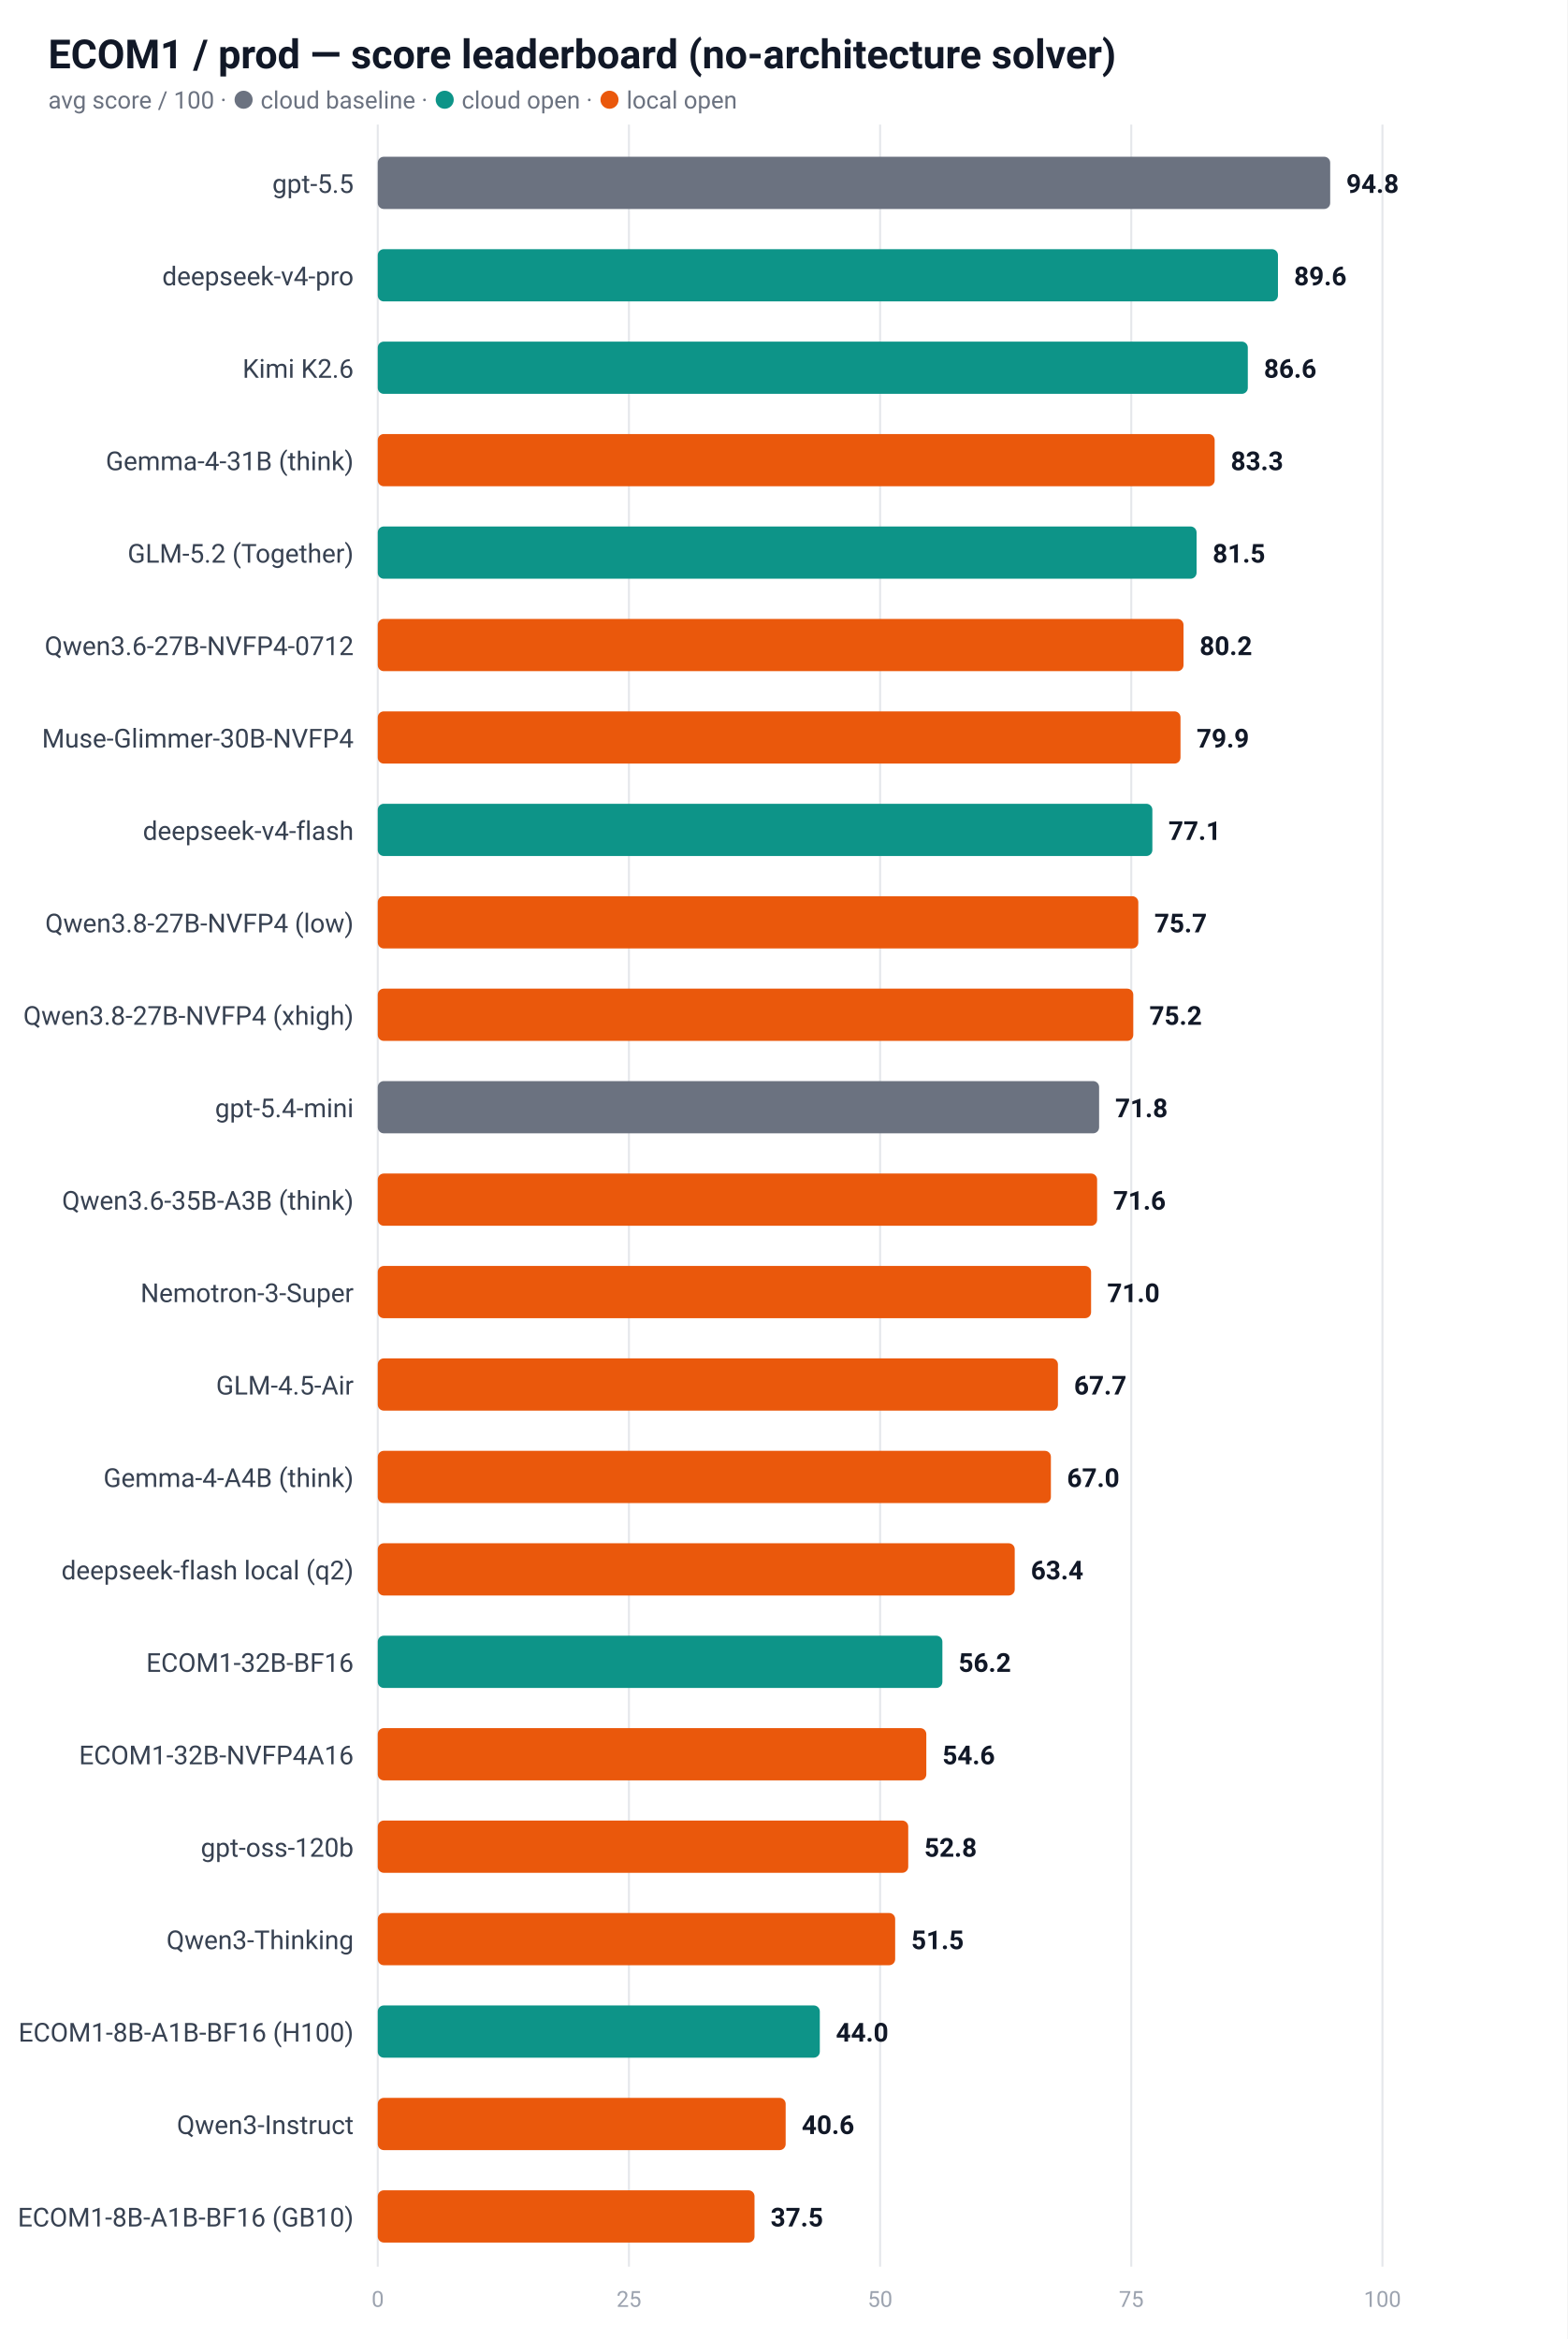
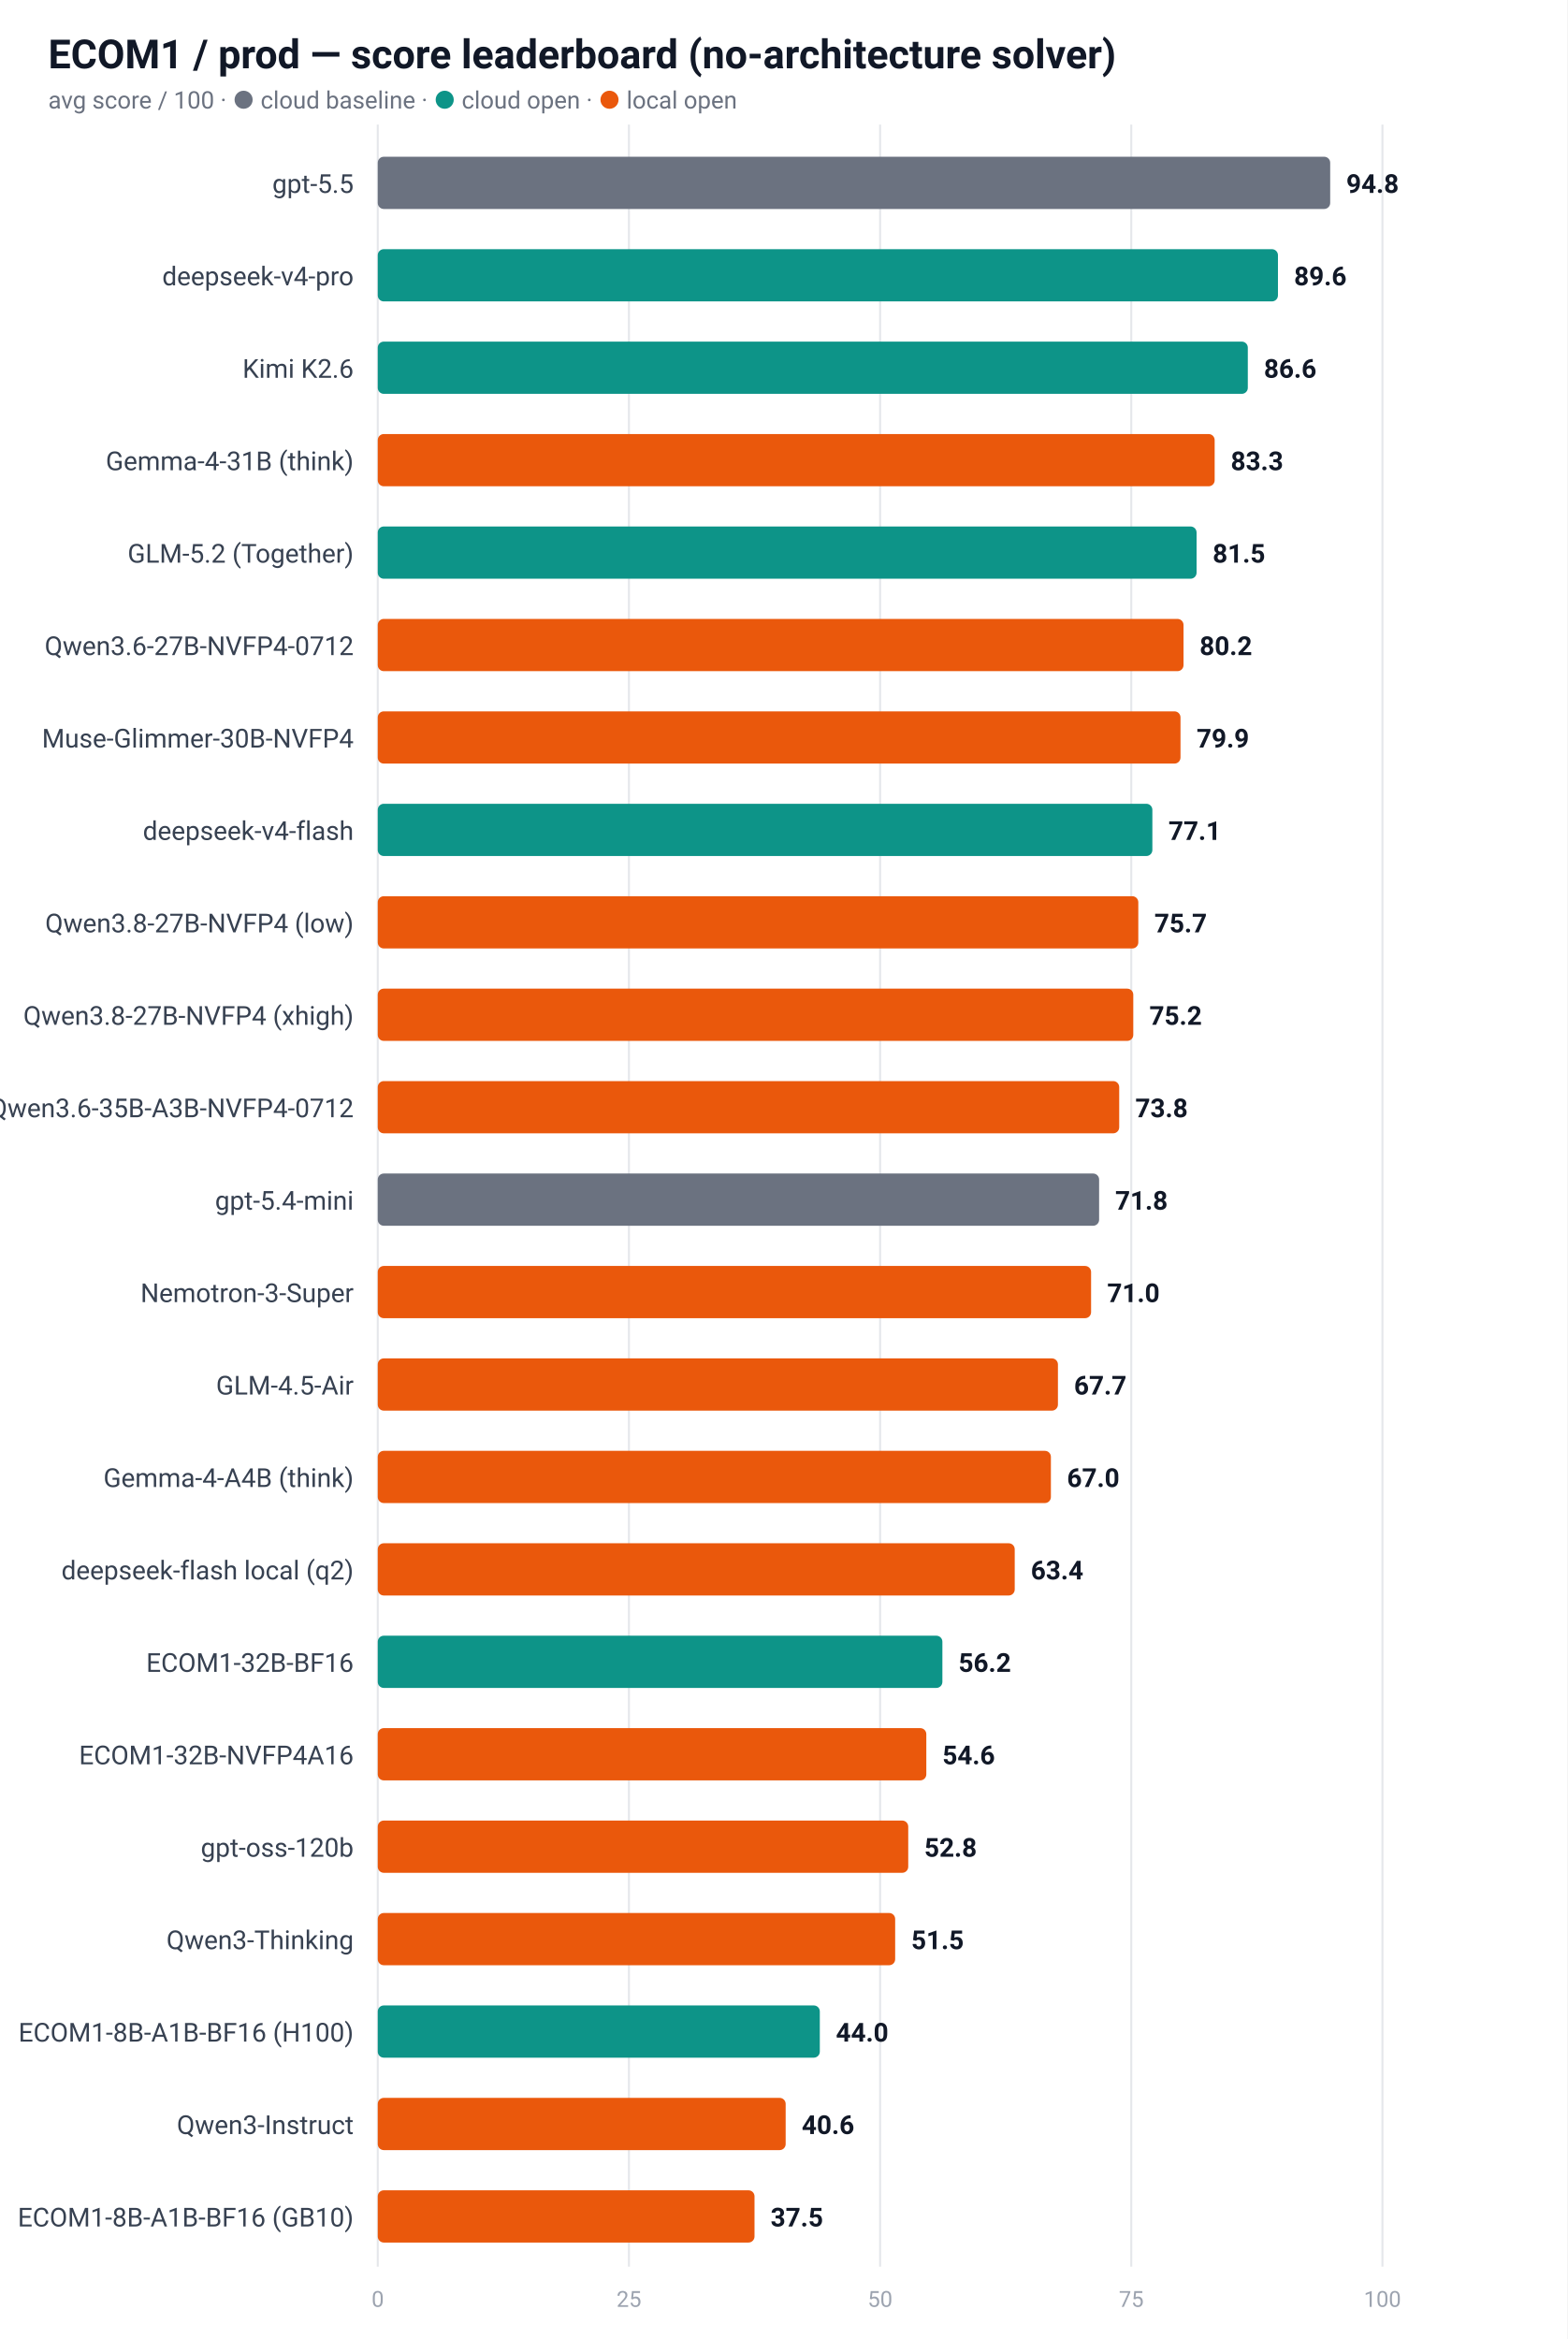
<svg xmlns="http://www.w3.org/2000/svg" width="780" height="1164" font-family="-apple-system,Segoe UI,Roboto,sans-serif">
  <rect width="780" height="1164" fill="#ffffff" />
  <text x="24" y="34" font-size="20" font-weight="700" fill="#111827">ECOM1 / prod — score leaderboard (no-architecture solver)</text>
  <text x="24" y="54" font-size="12" fill="#6b7280">avg score / 100 · <tspan fill="#6b7280">●</tspan> cloud baseline · <tspan fill="#0d9488">●</tspan> cloud open · <tspan fill="#ea580c">●</tspan> local open</text>
  <line x1="188" y1="62" x2="188" y2="1128" stroke="#e5e7eb" />
  <text x="188" y="1148" font-size="11" fill="#9ca3af" text-anchor="middle">0</text>
  <line x1="313" y1="62" x2="313" y2="1128" stroke="#e5e7eb" />
  <text x="313" y="1148" font-size="11" fill="#9ca3af" text-anchor="middle">25</text>
  <line x1="438" y1="62" x2="438" y2="1128" stroke="#e5e7eb" />
  <text x="438" y="1148" font-size="11" fill="#9ca3af" text-anchor="middle">50</text>
  <line x1="563" y1="62" x2="563" y2="1128" stroke="#e5e7eb" />
  <text x="563" y="1148" font-size="11" fill="#9ca3af" text-anchor="middle">75</text>
  <line x1="688" y1="62" x2="688" y2="1128" stroke="#e5e7eb" />
  <text x="688" y="1148" font-size="11" fill="#9ca3af" text-anchor="middle">100</text>
  <text x="176" y="96" font-size="13" fill="#374151" text-anchor="end">gpt-5.5</text>
  <rect x="188" y="78" width="474" height="26" rx="3" fill="#6b7280" />
  <text x="670" y="96" font-size="13" font-weight="700" fill="#111827">94.8</text>
  <text x="176" y="142" font-size="13" fill="#374151" text-anchor="end">deepseek-v4-pro</text>
  <rect x="188" y="124" width="448" height="26" rx="3" fill="#0d9488" />
  <text x="644" y="142" font-size="13" font-weight="700" fill="#111827">89.6</text>
  <text x="176" y="188" font-size="13" fill="#374151" text-anchor="end">Kimi K2.6</text>
  <rect x="188" y="170" width="433" height="26" rx="3" fill="#0d9488" />
  <text x="629" y="188" font-size="13" font-weight="700" fill="#111827">86.6</text>
  <text x="176" y="234" font-size="13" fill="#374151" text-anchor="end">Gemma-4-31B (think)</text>
  <rect x="188" y="216" width="416.5" height="26" rx="3" fill="#ea580c" />
  <text x="612.5" y="234" font-size="13" font-weight="700" fill="#111827">83.3</text>
  <text x="176" y="280" font-size="13" fill="#374151" text-anchor="end">GLM-5.2 (Together)</text>
  <rect x="188" y="262" width="407.5" height="26" rx="3" fill="#0d9488" />
  <text x="603.5" y="280" font-size="13" font-weight="700" fill="#111827">81.5</text>
  <text x="176" y="326" font-size="13" fill="#374151" text-anchor="end">Qwen3.6-27B-NVFP4-0712</text>
  <rect x="188" y="308" width="401" height="26" rx="3" fill="#ea580c" />
  <text x="597" y="326" font-size="13" font-weight="700" fill="#111827">80.2</text>
  <text x="176" y="372" font-size="13" fill="#374151" text-anchor="end">Muse-Glimmer-30B-NVFP4</text>
  <rect x="188" y="354" width="399.5" height="26" rx="3" fill="#ea580c" />
  <text x="595.5" y="372" font-size="13" font-weight="700" fill="#111827">79.9</text>
  <text x="176" y="418" font-size="13" fill="#374151" text-anchor="end">deepseek-v4-flash</text>
  <rect x="188" y="400" width="385.5" height="26" rx="3" fill="#0d9488" />
  <text x="581.5" y="418" font-size="13" font-weight="700" fill="#111827">77.1</text>
  <text x="176" y="464" font-size="13" fill="#374151" text-anchor="end">Qwen3.8-27B-NVFP4 (low)</text>
  <rect x="188" y="446" width="378.5" height="26" rx="3" fill="#ea580c" />
  <text x="574.5" y="464" font-size="13" font-weight="700" fill="#111827">75.7</text>
  <text x="176" y="510" font-size="13" fill="#374151" text-anchor="end">Qwen3.8-27B-NVFP4 (xhigh)</text>
  <rect x="188" y="492" width="376" height="26" rx="3" fill="#ea580c" />
  <text x="572" y="510" font-size="13" font-weight="700" fill="#111827">75.2</text>
-   <text x="176" y="556" font-size="13" fill="#374151" text-anchor="end">gpt-5.4-mini</text>
-   <rect x="188" y="538" width="359" height="26" rx="3" fill="#6b7280" />
-   <text x="555" y="556" font-size="13" font-weight="700" fill="#111827">71.8</text>
-   <text x="176" y="602" font-size="13" fill="#374151" text-anchor="end">Qwen3.6-35B-A3B (think)</text>
-   <rect x="188" y="584" width="358" height="26" rx="3" fill="#ea580c" />
-   <text x="554" y="602" font-size="13" font-weight="700" fill="#111827">71.6</text>
+   <text x="176" y="556" font-size="13" fill="#374151" text-anchor="end">Qwen3.6-35B-A3B-NVFP4-0712</text>
+   <rect x="188" y="538" width="369" height="26" rx="3" fill="#ea580c" />
+   <text x="565" y="556" font-size="13" font-weight="700" fill="#111827">73.8</text>
+   <text x="176" y="602" font-size="13" fill="#374151" text-anchor="end">gpt-5.4-mini</text>
+   <rect x="188" y="584" width="359" height="26" rx="3" fill="#6b7280" />
+   <text x="555" y="602" font-size="13" font-weight="700" fill="#111827">71.8</text>
  <text x="176" y="648" font-size="13" fill="#374151" text-anchor="end">Nemotron-3-Super</text>
  <rect x="188" y="630" width="355" height="26" rx="3" fill="#ea580c" />
  <text x="551" y="648" font-size="13" font-weight="700" fill="#111827">71.0</text>
  <text x="176" y="694" font-size="13" fill="#374151" text-anchor="end">GLM-4.5-Air</text>
  <rect x="188" y="676" width="338.5" height="26" rx="3" fill="#ea580c" />
  <text x="534.5" y="694" font-size="13" font-weight="700" fill="#111827">67.7</text>
  <text x="176" y="740" font-size="13" fill="#374151" text-anchor="end">Gemma-4-A4B (think)</text>
  <rect x="188" y="722" width="335" height="26" rx="3" fill="#ea580c" />
  <text x="531" y="740" font-size="13" font-weight="700" fill="#111827">67.0</text>
  <text x="176" y="786" font-size="13" fill="#374151" text-anchor="end">deepseek-flash local (q2)</text>
  <rect x="188" y="768" width="317" height="26" rx="3" fill="#ea580c" />
  <text x="513" y="786" font-size="13" font-weight="700" fill="#111827">63.4</text>
  <text x="176" y="832" font-size="13" fill="#374151" text-anchor="end">ECOM1-32B-BF16</text>
  <rect x="188" y="814" width="281" height="26" rx="3" fill="#0d9488" />
  <text x="477" y="832" font-size="13" font-weight="700" fill="#111827">56.2</text>
  <text x="176" y="878" font-size="13" fill="#374151" text-anchor="end">ECOM1-32B-NVFP4A16</text>
  <rect x="188" y="860" width="273" height="26" rx="3" fill="#ea580c" />
  <text x="469" y="878" font-size="13" font-weight="700" fill="#111827">54.6</text>
  <text x="176" y="924" font-size="13" fill="#374151" text-anchor="end">gpt-oss-120b</text>
  <rect x="188" y="906" width="264" height="26" rx="3" fill="#ea580c" />
  <text x="460" y="924" font-size="13" font-weight="700" fill="#111827">52.8</text>
  <text x="176" y="970" font-size="13" fill="#374151" text-anchor="end">Qwen3-Thinking</text>
  <rect x="188" y="952" width="257.5" height="26" rx="3" fill="#ea580c" />
  <text x="453.5" y="970" font-size="13" font-weight="700" fill="#111827">51.5</text>
  <text x="176" y="1016" font-size="13" fill="#374151" text-anchor="end">ECOM1-8B-A1B-BF16 (H100)</text>
  <rect x="188" y="998" width="220" height="26" rx="3" fill="#0d9488" />
  <text x="416" y="1016" font-size="13" font-weight="700" fill="#111827">44.0</text>
  <text x="176" y="1062" font-size="13" fill="#374151" text-anchor="end">Qwen3-Instruct</text>
  <rect x="188" y="1044" width="203" height="26" rx="3" fill="#ea580c" />
  <text x="399" y="1062" font-size="13" font-weight="700" fill="#111827">40.6</text>
  <text x="176" y="1108" font-size="13" fill="#374151" text-anchor="end">ECOM1-8B-A1B-BF16 (GB10)</text>
  <rect x="188" y="1090" width="187.5" height="26" rx="3" fill="#ea580c" />
  <text x="383.5" y="1108" font-size="13" font-weight="700" fill="#111827">37.5</text>
</svg>
